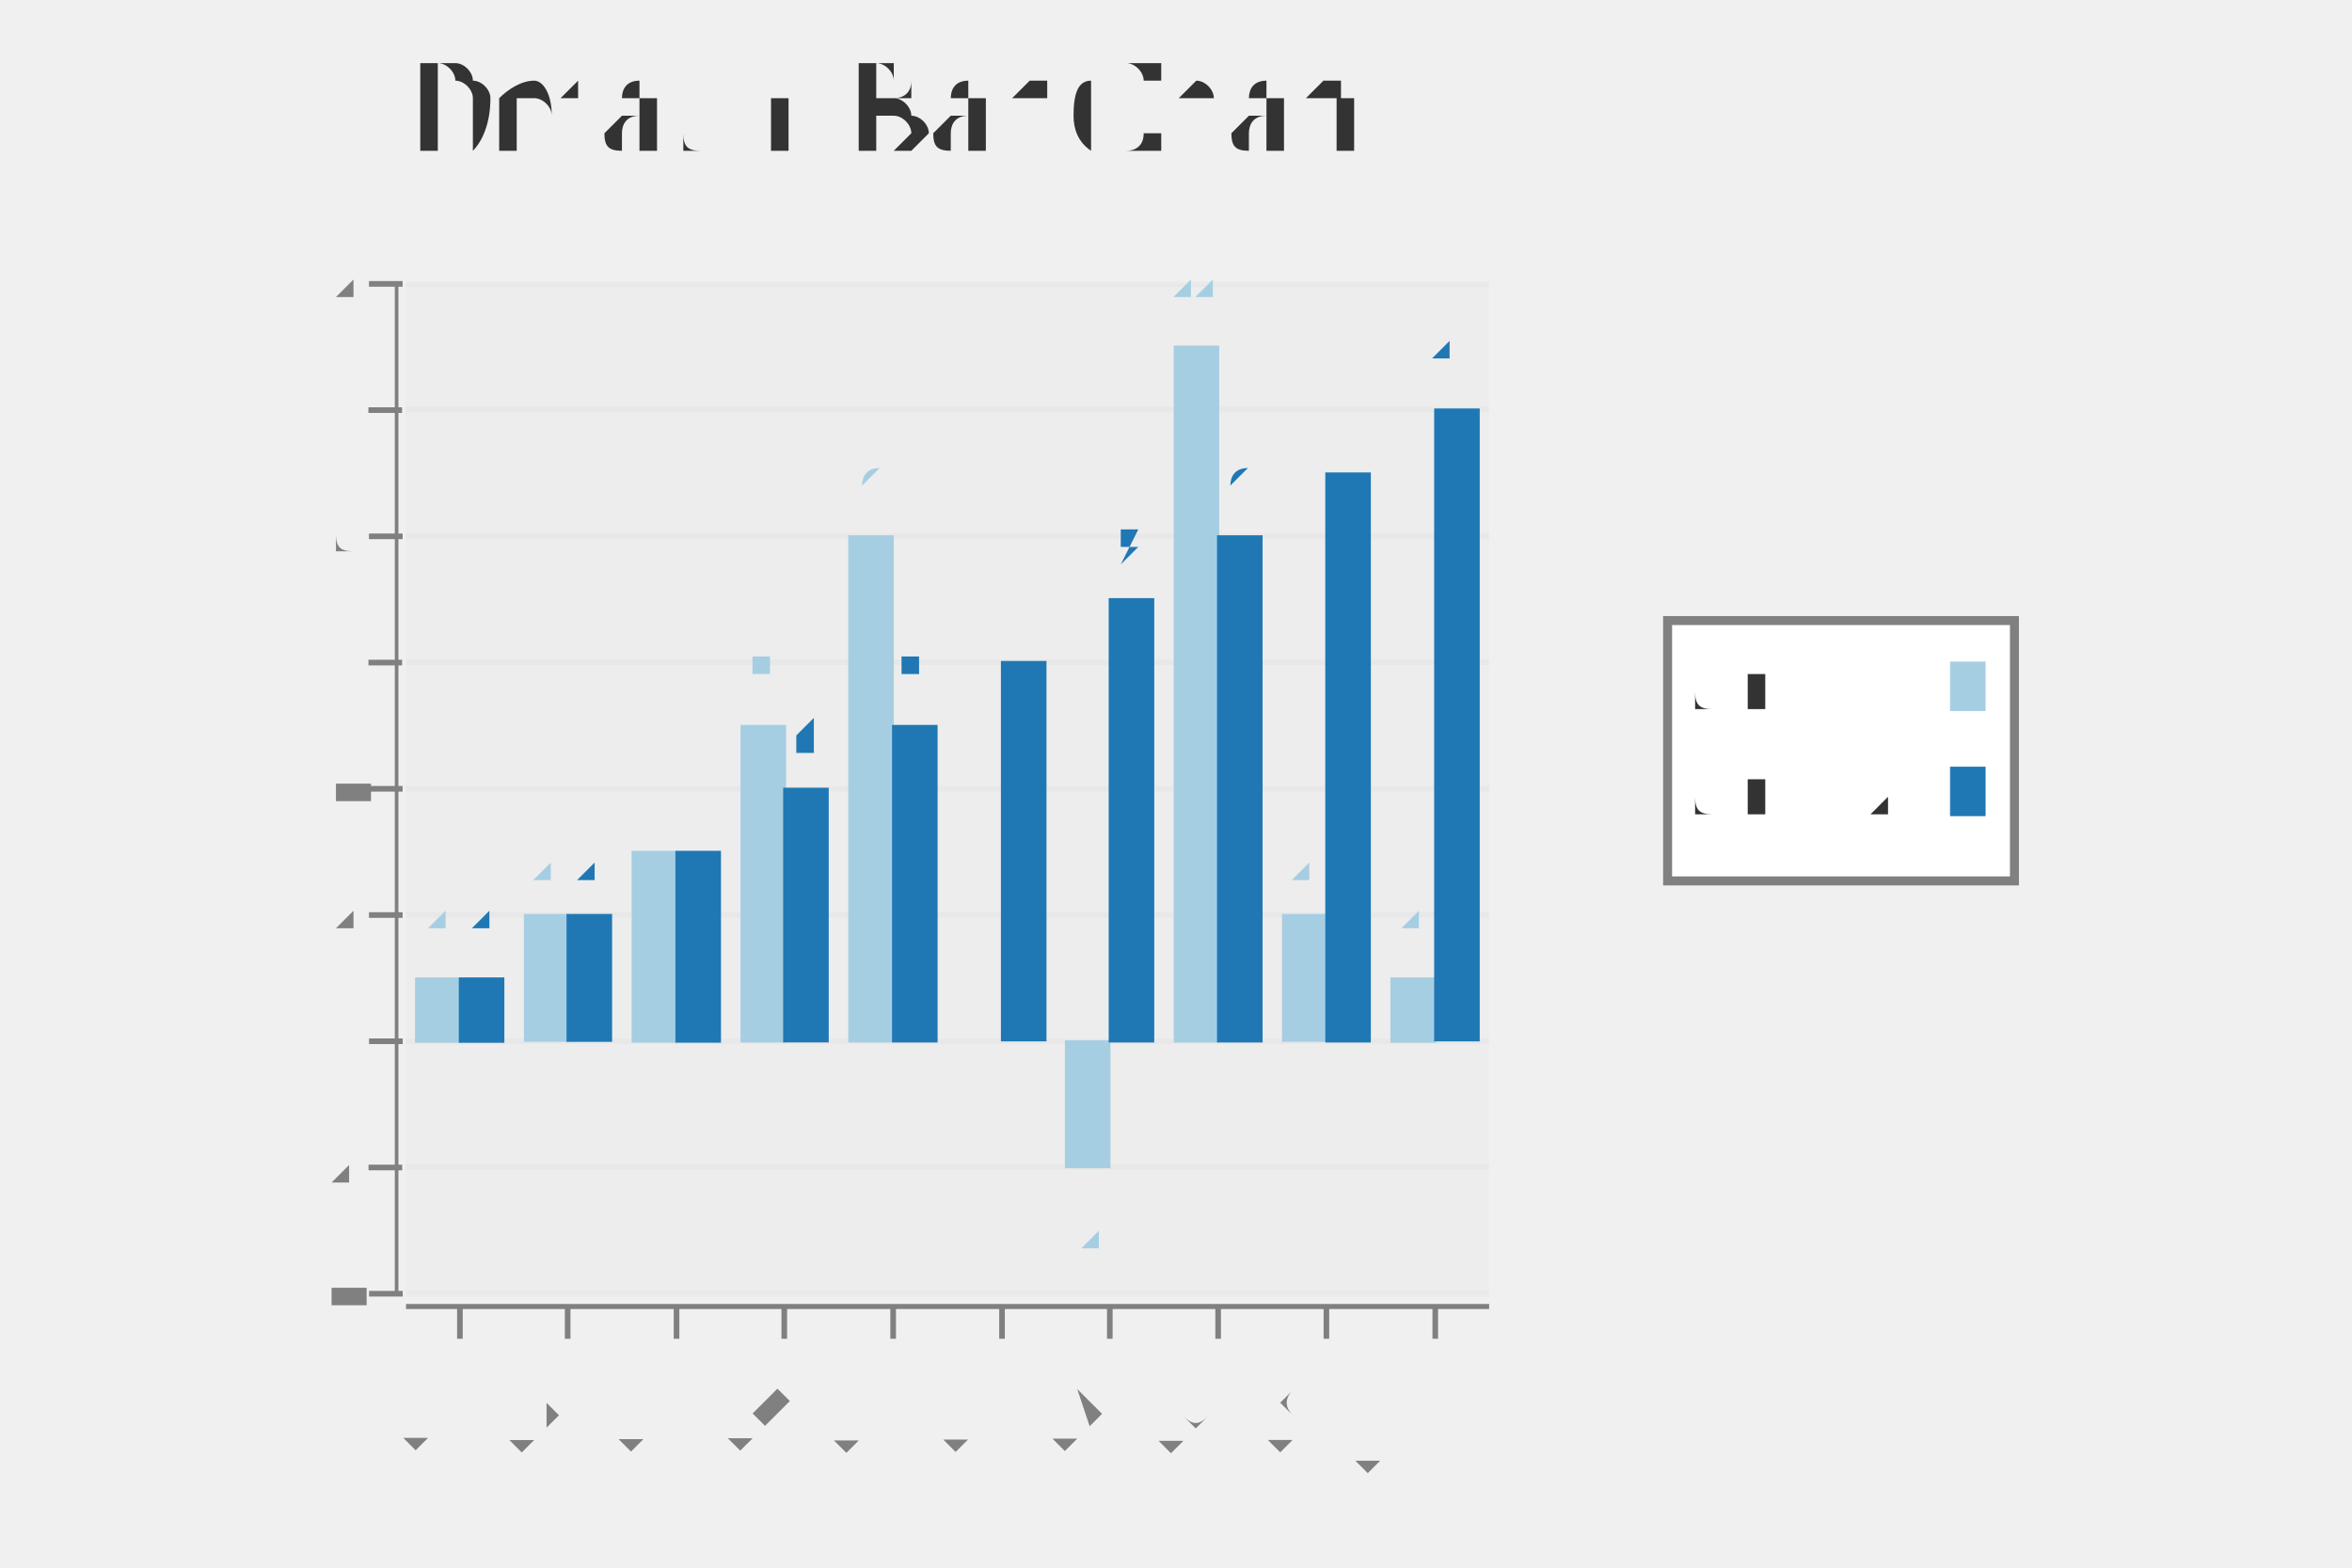
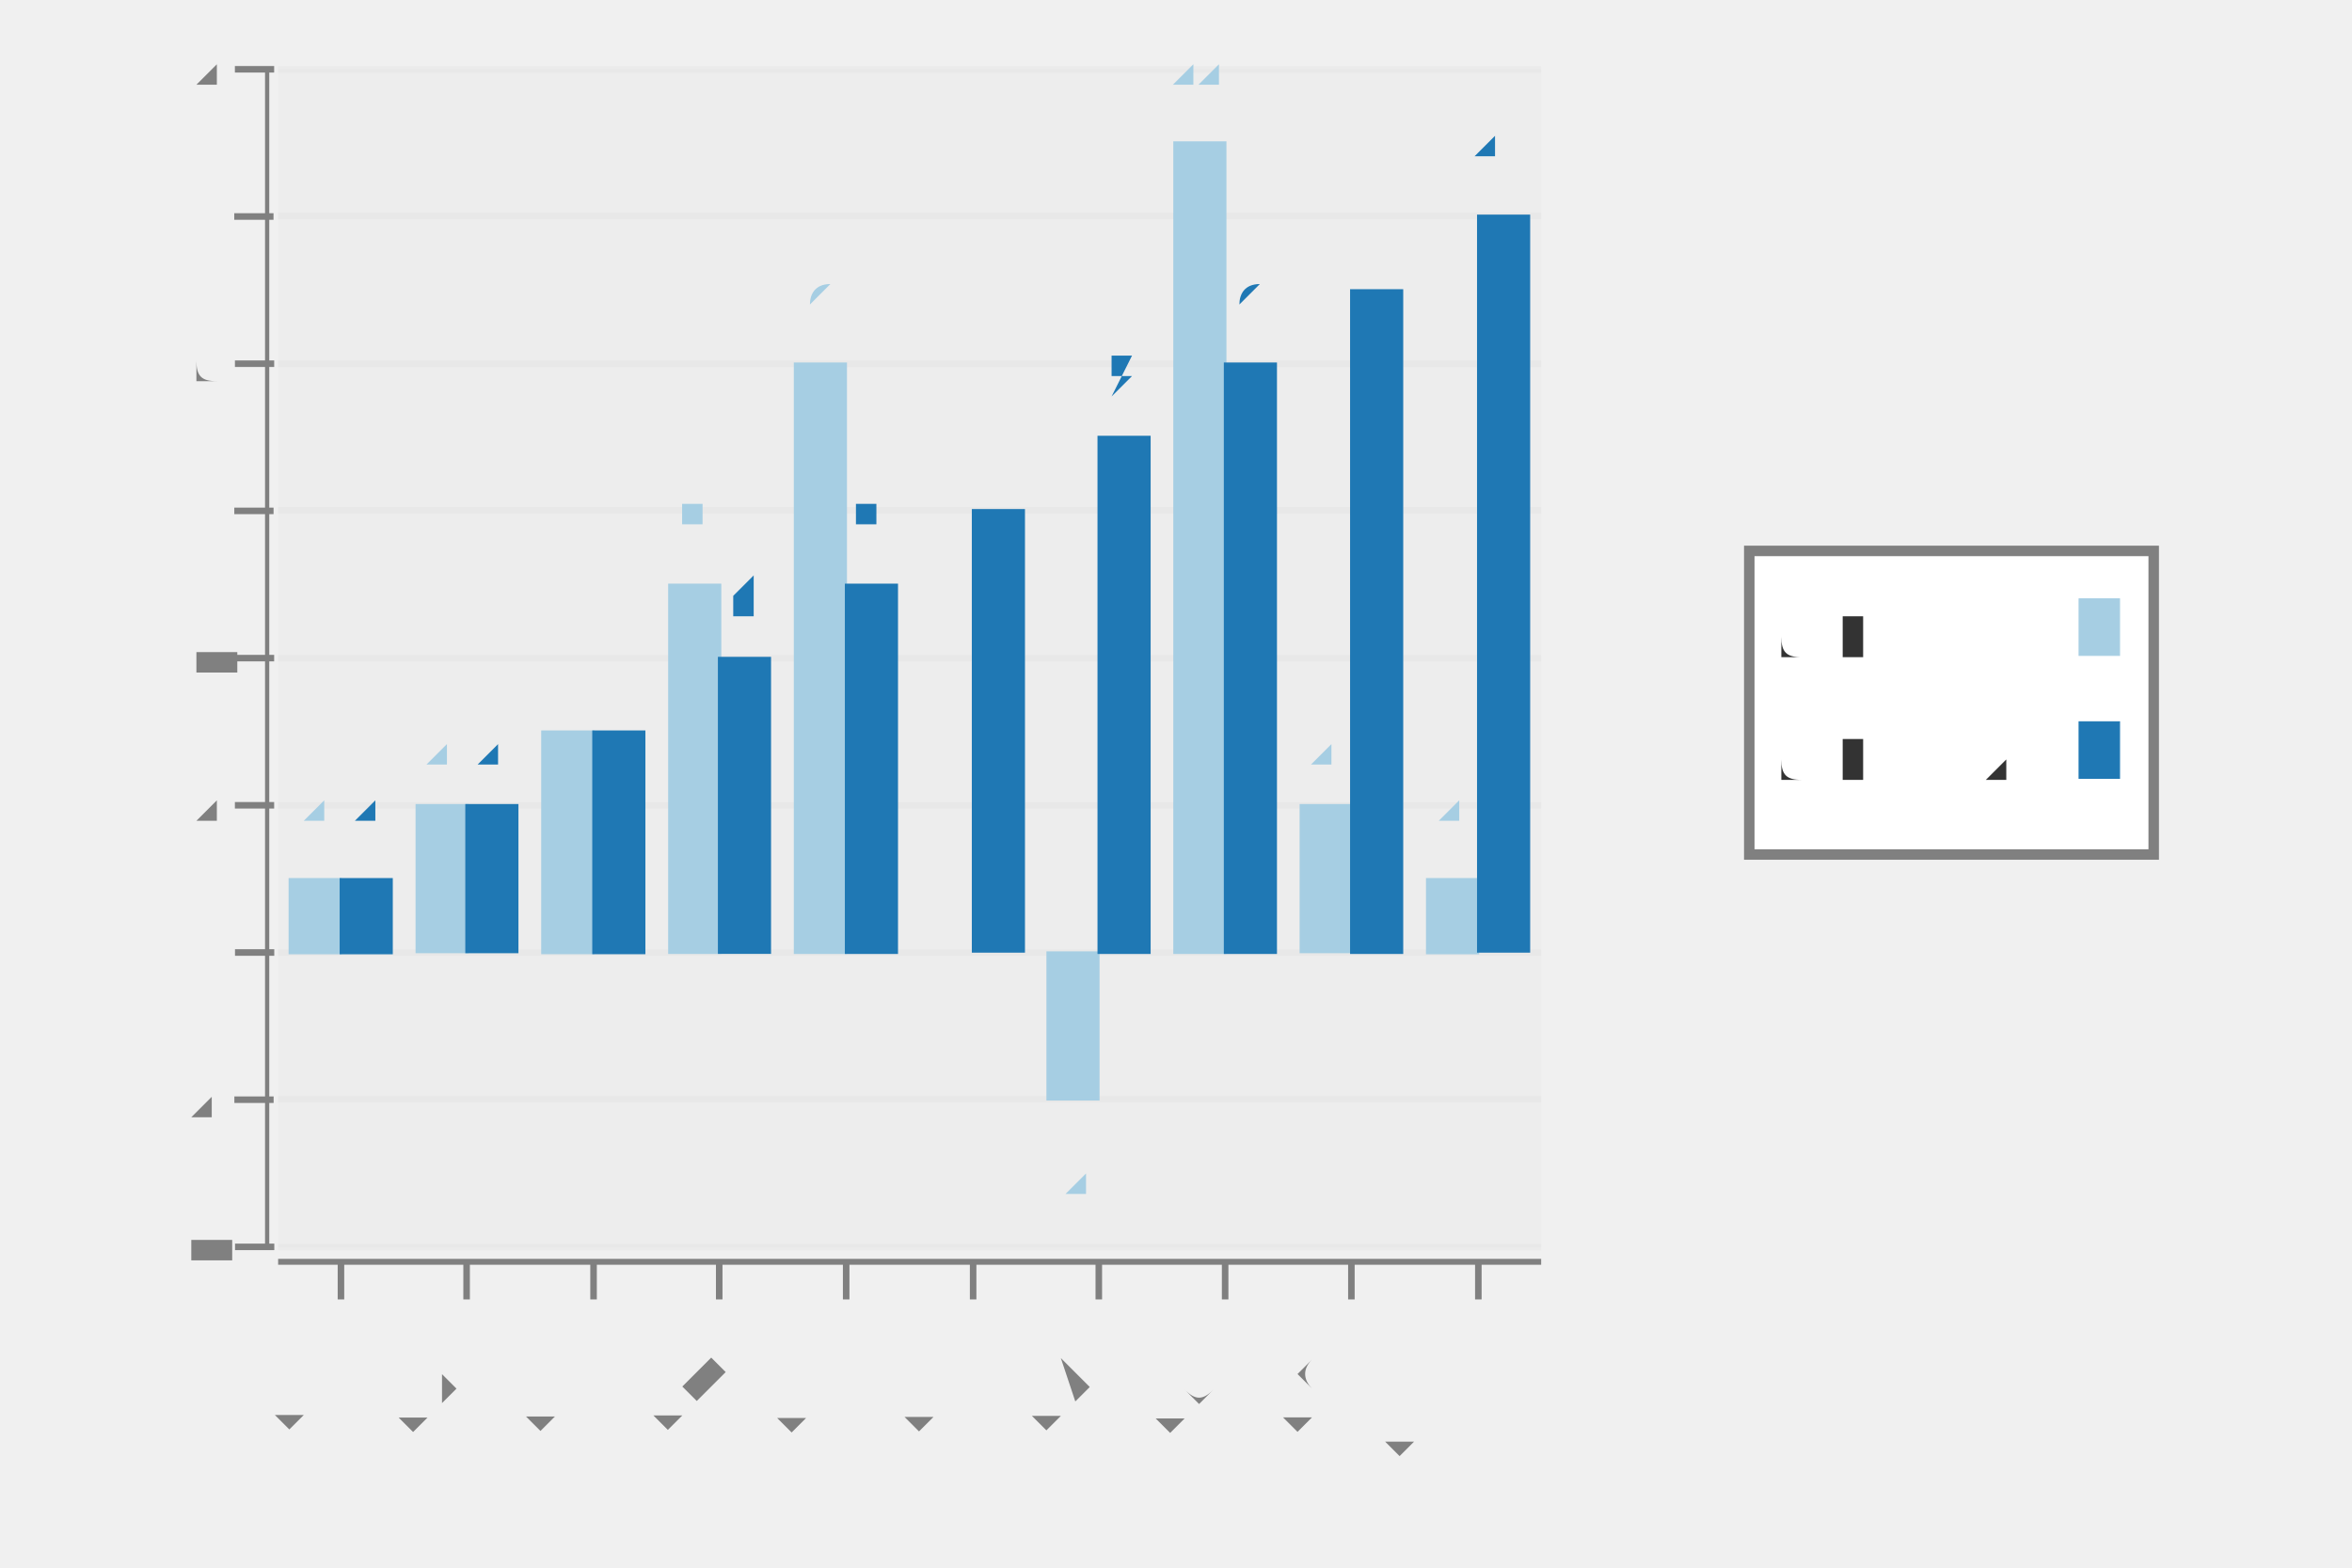
- <svg xmlns="http://www.w3.org/2000/svg" height="300.0" viewBox="-0.82 -0.753 1.59 1.397" width="450.0">
-   <g transform="translate(-5.3787500000000044e-2, -0.57175)" fill-opacity="1.0" font-size="0.12" stroke="none" stroke-width="0.0" fill="#333333" text-anchor="middle">
-     <text transform="rotate(0.0, -0.2287553, -5.005624296962874e-2)" x="-0.229" y="-5.005624296962874e-2">Default Bar Chart</text>
-   </g>
+ <svg xmlns="http://www.w3.org/2000/svg" height="300.0" viewBox="-0.82 -0.553 1.59 1.198" width="450.0">
  <g stroke-opacity="0.0" fill-opacity="2.5e-2" stroke="#000000" stroke-width="0.0" fill="#808080">
    <rect height="0.9" width="0.965" x="-0.711" y="-0.5" />
  </g>
  <g stroke-opacity="5.0e-2" stroke="#808080" stroke-width="5.0e-3" fill="none">
    <polyline points="-0.711,0.4 0.254,0.4" />
  </g>
  <g stroke-opacity="5.0e-2" stroke="#808080" stroke-width="5.0e-3" fill="none">
    <polyline points="-0.711,0.287 0.254,0.287" />
  </g>
  <g stroke-opacity="5.0e-2" stroke="#808080" stroke-width="5.0e-3" fill="none">
    <polyline points="-0.711,0.175 0.254,0.175" />
  </g>
  <g stroke-opacity="5.0e-2" stroke="#808080" stroke-width="5.0e-3" fill="none">
    <polyline points="-0.711,6.2429696287964076e-2 0.254,6.2429696287964076e-2" />
  </g>
  <g stroke-opacity="5.0e-2" stroke="#808080" stroke-width="5.0e-3" fill="none">
    <polyline points="-0.711,-5.005624296962874e-2 0.254,-5.005624296962874e-2" />
  </g>
  <g stroke-opacity="5.0e-2" stroke="#808080" stroke-width="5.0e-3" fill="none">
    <polyline points="-0.711,-0.163 0.254,-0.163" />
  </g>
  <g stroke-opacity="5.0e-2" stroke="#808080" stroke-width="5.0e-3" fill="none">
    <polyline points="-0.711,-0.275 0.254,-0.275" />
  </g>
  <g stroke-opacity="5.0e-2" stroke="#808080" stroke-width="5.0e-3" fill="none">
    <polyline points="-0.711,-0.388 0.254,-0.388" />
  </g>
  <g stroke-opacity="5.0e-2" stroke="#808080" stroke-width="5.0e-3" fill="none">
    <polyline points="-0.711,-0.5 0.254,-0.5" />
  </g>
  <g fill-opacity="1.0" font-size="5.0e-2" stroke="none" stroke-width="0.0" fill="#808080" text-anchor="end">
    <text x="-0.75" y="0.413">-4</text>
  </g>
  <g fill-opacity="1.0" font-size="5.0e-2" stroke="none" stroke-width="0.0" fill="#808080" text-anchor="end">
    <text x="-0.75" y="0.3">-2</text>
  </g>
  <g fill-opacity="1.0" font-size="5.0e-2" stroke="none" stroke-width="0.0" fill="#808080" text-anchor="end">
    <text x="-0.75" y="0.188">0</text>
  </g>
  <g fill-opacity="1.0" font-size="5.0e-2" stroke="none" stroke-width="0.0" fill="#808080" text-anchor="end">
    <text x="-0.75" y="7.547806524184486e-2">2</text>
  </g>
  <g fill-opacity="1.0" font-size="5.0e-2" stroke="none" stroke-width="0.0" fill="#808080" text-anchor="end">
    <text x="-0.75" y="-3.700787401574801e-2">4</text>
  </g>
  <g fill-opacity="1.0" font-size="5.0e-2" stroke="none" stroke-width="0.0" fill="#808080" text-anchor="end">
    <text x="-0.75" y="-0.149">6</text>
  </g>
  <g fill-opacity="1.0" font-size="5.0e-2" stroke="none" stroke-width="0.0" fill="#808080" text-anchor="end">
    <text x="-0.75" y="-0.262">8</text>
  </g>
  <g fill-opacity="1.0" font-size="5.0e-2" stroke="none" stroke-width="0.0" fill="#808080" text-anchor="end">
    <text x="-0.75" y="-0.374">10</text>
  </g>
  <g fill-opacity="1.0" font-size="5.0e-2" stroke="none" stroke-width="0.0" fill="#808080" text-anchor="end">
    <text x="-0.75" y="-0.487">12</text>
  </g>
  <g stroke-opacity="1.0" fill-opacity="1.0" stroke="#808080" stroke-width="5.0e-3" fill="#808080">
    <g transform="rotate(-90.0, -0.7290395, 0.3998875)">
      <polyline points="-0.729,0.415 -0.729,0.385" />
    </g>
    <g transform="rotate(-90.0, -0.7290395, 0.2874016)">
      <polyline points="-0.729,0.302 -0.729,0.272" />
    </g>
    <g transform="rotate(-90.0, -0.7290395, 0.1749156)">
      <polyline points="-0.729,0.19 -0.729,0.16" />
    </g>
    <g transform="rotate(-90.0, -0.7290395, 6.2429696287964076e-2)">
      <polyline points="-0.729,7.742969628796408e-2 -0.729,4.742969628796408e-2" />
    </g>
    <g transform="rotate(-90.0, -0.7290395, -5.005624296962874e-2)">
      <polyline points="-0.729,-3.505624296962874e-2 -0.729,-6.505624296962874e-2" />
    </g>
    <g transform="rotate(-90.0, -0.7290395, -0.1625422)">
      <polyline points="-0.729,-0.148 -0.729,-0.178" />
    </g>
    <g transform="rotate(-90.0, -0.7290395, -0.2750281)">
      <polyline points="-0.729,-0.26 -0.729,-0.29" />
    </g>
    <g transform="rotate(-90.0, -0.7290395, -0.3875141)">
      <polyline points="-0.729,-0.373 -0.729,-0.403" />
    </g>
    <g transform="rotate(-90.0, -0.7290395, -0.5)">
      <polyline points="-0.729,-0.485 -0.729,-0.515" />
    </g>
  </g>
  <g stroke-opacity="1.0" fill-opacity="1.0" stroke="#808080" stroke-width="0.0" fill="#808080">
    <rect height="0.9" width="3.217261681340955e-3" x="-0.721" y="-0.5" />
  </g>
  <g fill-opacity="1.0" font-size="5.0e-2" stroke="none" stroke-width="0.0" fill="#808080" text-anchor="end">
    <text transform="rotate(-45.0, -0.6630857, 0.5)" x="-0.663" y="0.5">row 1</text>
  </g>
  <g fill-opacity="1.0" font-size="5.0e-2" stroke="none" stroke-width="0.0" fill="#808080" text-anchor="end">
    <text transform="rotate(-45.0, -0.5665678, 0.5)" x="-0.567" y="0.5">row 2</text>
  </g>
  <g fill-opacity="1.0" font-size="5.0e-2" stroke="none" stroke-width="0.0" fill="#808080" text-anchor="end">
    <text transform="rotate(-45.0, -0.47005, 0.5)" x="-0.47" y="0.5">row 3</text>
  </g>
  <g fill-opacity="1.0" font-size="5.0e-2" stroke="none" stroke-width="0.0" fill="#808080" text-anchor="end">
    <text transform="rotate(-45.0, -0.3735321, 0.5)" x="-0.374" y="0.5">row 4</text>
  </g>
  <g fill-opacity="1.0" font-size="5.0e-2" stroke="none" stroke-width="0.0" fill="#808080" text-anchor="end">
    <text transform="rotate(-45.0, -0.2770143, 0.5)" x="-0.277" y="0.5">row 5</text>
  </g>
  <g fill-opacity="1.0" font-size="5.0e-2" stroke="none" stroke-width="0.0" fill="#808080" text-anchor="end">
    <text transform="rotate(-45.0, -0.1804964, 0.5)" x="-0.18" y="0.5">row 6</text>
  </g>
  <g fill-opacity="1.0" font-size="5.0e-2" stroke="none" stroke-width="0.0" fill="#808080" text-anchor="end">
    <text transform="rotate(-45.0, -8.397857303720235e-2, 0.5)" x="-8.397857303720235e-2" y="0.5">row 7</text>
  </g>
  <g fill-opacity="1.0" font-size="5.0e-2" stroke="none" stroke-width="0.0" fill="#808080" text-anchor="end">
    <text transform="rotate(-45.0, 1.2539277403026294e-2, 0.5)" x="1.2539277403026294e-2" y="0.5">row 8</text>
  </g>
  <g fill-opacity="1.0" font-size="5.0e-2" stroke="none" stroke-width="0.0" fill="#808080" text-anchor="end">
    <text transform="rotate(-45.0, 0.1090571, 0.5)" x="0.109" y="0.5">row 9</text>
  </g>
  <g fill-opacity="1.0" font-size="5.0e-2" stroke="none" stroke-width="0.0" fill="#808080" text-anchor="end">
    <text transform="rotate(-45.0, 0.205575, 0.5)" x="0.206" y="0.5">row 10</text>
  </g>
  <g stroke-opacity="1.0" fill-opacity="1.0" stroke="#808080" stroke-width="5.0e-3" fill="#808080">
    <polyline points="-0.663,0.44 -0.663,0.41" />
    <polyline points="-0.567,0.44 -0.567,0.41" />
    <polyline points="-0.47,0.44 -0.47,0.41" />
    <polyline points="-0.374,0.44 -0.374,0.41" />
    <polyline points="-0.277,0.44 -0.277,0.41" />
    <polyline points="-0.18,0.44 -0.18,0.41" />
    <polyline points="-8.397857303720235e-2,0.44 -8.397857303720235e-2,0.41" />
    <polyline points="1.2539277403026294e-2,0.44 1.2539277403026294e-2,0.41" />
    <polyline points="0.109,0.44 0.109,0.41" />
    <polyline points="0.206,0.44 0.206,0.41" />
  </g>
  <g stroke-opacity="1.0" fill-opacity="1.0" stroke="#808080" stroke-width="0.0" fill="#808080">
    <rect height="4.499437570303688e-3" width="0.965" x="-0.711" y="0.409" />
  </g>
  <g stroke-opacity="1.0" fill-opacity="1.0" stroke="#a6cee3" stroke-width="2.0e-3" fill="#a6cee3">
    <rect height="5.624296962879638e-2" width="3.860714017609146e-2" x="-0.702" y="0.119" />
    <rect height="0.112" width="3.860714017609146e-2" x="-0.605" y="6.2429696287964076e-2" />
    <rect height="0.169" width="3.860714017609146e-2" x="-0.509" y="6.186726659167696e-3" />
    <rect height="0.281" width="3.860714017609135e-2" x="-0.412" y="-0.106" />
    <rect height="0.45" width="3.860714017609146e-2" x="-0.316" y="-0.275" />
    <rect height="0.0" width="3.860714017609135e-2" x="-0.219" y="0.175" />
    <rect height="0.112" width="3.860714017609157e-2" x="-0.123" y="0.175" />
    <rect height="0.619" width="3.860714017609124e-2" x="-2.6067862773065276e-2" y="-0.444" />
    <rect height="0.112" width="3.860714017609146e-2" x="7.044998766716337e-2" y="6.2429696287964076e-2" />
    <rect height="5.624296962879638e-2" width="3.860714017609146e-2" x="0.167" y="0.119" />
  </g>
  <g stroke-opacity="1.0" fill-opacity="1.0" stroke="#1f78b4" stroke-width="2.0e-3" fill="#1f78b4">
    <rect height="5.624296962879638e-2" width="3.860714017609146e-2" x="-0.663" y="0.119" />
    <rect height="0.112" width="3.860714017609146e-2" x="-0.567" y="6.2429696287964076e-2" />
    <rect height="0.169" width="3.8607140176091403e-2" x="-0.47" y="6.186726659167696e-3" />
    <rect height="0.225" width="3.860714017609146e-2" x="-0.374" y="-5.005624296962874e-2" />
    <rect height="0.281" width="3.860714017609157e-2" x="-0.277" y="-0.106" />
    <rect height="0.337" width="3.860714017609146e-2" x="-0.18" y="-0.163" />
    <rect height="0.394" width="3.860714017609124e-2" x="-8.397857303720235e-2" y="-0.219" />
    <rect height="0.45" width="3.860714017609146e-2" x="1.2539277403025961e-2" y="-0.275" />
    <rect height="0.506" width="3.860714017609157e-2" x="0.109" y="-0.331" />
    <rect height="0.562" width="3.860714017609146e-2" x="0.206" y="-0.388" />
  </g>
  <g fill-opacity="1.0" font-size="4.0e-2" stroke="none" stroke-width="0.0" fill="#a6cee3" text-anchor="middle">
    <text x="-0.682" y="8.942632170978637e-2">1</text>
    <text x="-0.586" y="3.318335208098999e-2">2</text>
    <text x="-0.489" y="-2.3059617547806388e-2">3</text>
    <text x="-0.393" y="-0.136">5</text>
    <text x="-0.296" y="-0.304">8</text>
    <text x="-0.2" y="0.146">0</text>
    <text x="-0.103" y="0.361">-2</text>
    <text x="-6.764292685019546e-3" y="-0.473">11</text>
    <text x="8.975355775520888e-2" y="3.318335208098999e-2">2</text>
    <text x="0.186" y="8.942632170978637e-2">1</text>
  </g>
  <g fill-opacity="1.0" font-size="4.0e-2" stroke="none" stroke-width="0.0" fill="#1f78b4" text-anchor="middle">
    <text x="-0.644" y="8.942632170978637e-2">1</text>
    <text x="-0.547" y="3.318335208098999e-2">2</text>
    <text x="-0.451" y="-2.3059617547806388e-2">3</text>
    <text x="-0.354" y="-7.930258717660277e-2">4</text>
    <text x="-0.258" y="-0.136">5</text>
    <text x="-0.161" y="-0.192">6</text>
    <text x="-6.467500294915673e-2" y="-0.248">7</text>
    <text x="3.184284749107191e-2" y="-0.304">8</text>
    <text x="0.128" y="-0.361">9</text>
    <text x="0.225" y="-0.417">10</text>
  </g>
  <g stroke-opacity="1.0" fill-opacity="1.0" stroke="#808080" stroke-width="8.0e-3" fill="#ffffff">
-     <rect height="0.232" width="0.309" x="0.413" y="-0.2" />
+     <rect height="0.232" width="0.309" x="0.413" y="-0.132" />
  </g>
  <g fill-opacity="1.0" font-size="4.8e-2" stroke="none" stroke-width="0.0" fill="#333333" text-anchor="start">
-     <text x="0.438" y="-2.6151824439087035e-2">column 2</text>
+     <text x="0.438" y="4.178968287249907e-2">column 2</text>
  </g>
  <g stroke-opacity="1.0" fill-opacity="1.0" stroke="#1f78b4" stroke-width="8.0e-4" fill="#1f78b4">
-     <rect height="4.319460067491565e-2" width="3.088571214087321e-2" x="0.665" y="-6.934642511400269e-2" />
+     <rect height="4.319460067491565e-2" width="3.088571214087321e-2" x="0.665" y="-1.4049178024165832e-3" />
  </g>
  <g fill-opacity="1.0" font-size="4.8e-2" stroke="none" stroke-width="0.0" fill="#333333" text-anchor="start">
-     <text x="0.438" y="-0.12">column 1</text>
+     <text x="0.438" y="-5.2158573595442514e-2">column 1</text>
  </g>
  <g stroke-opacity="1.0" fill-opacity="1.0" stroke="#a6cee3" stroke-width="8.0e-4" fill="#a6cee3">
-     <rect height="4.319460067491554e-2" width="3.088571214087321e-2" x="0.665" y="-0.163" />
+     <rect height="4.319460067491554e-2" width="3.088571214087321e-2" x="0.665" y="-9.535317427035805e-2" />
  </g>
</svg>
